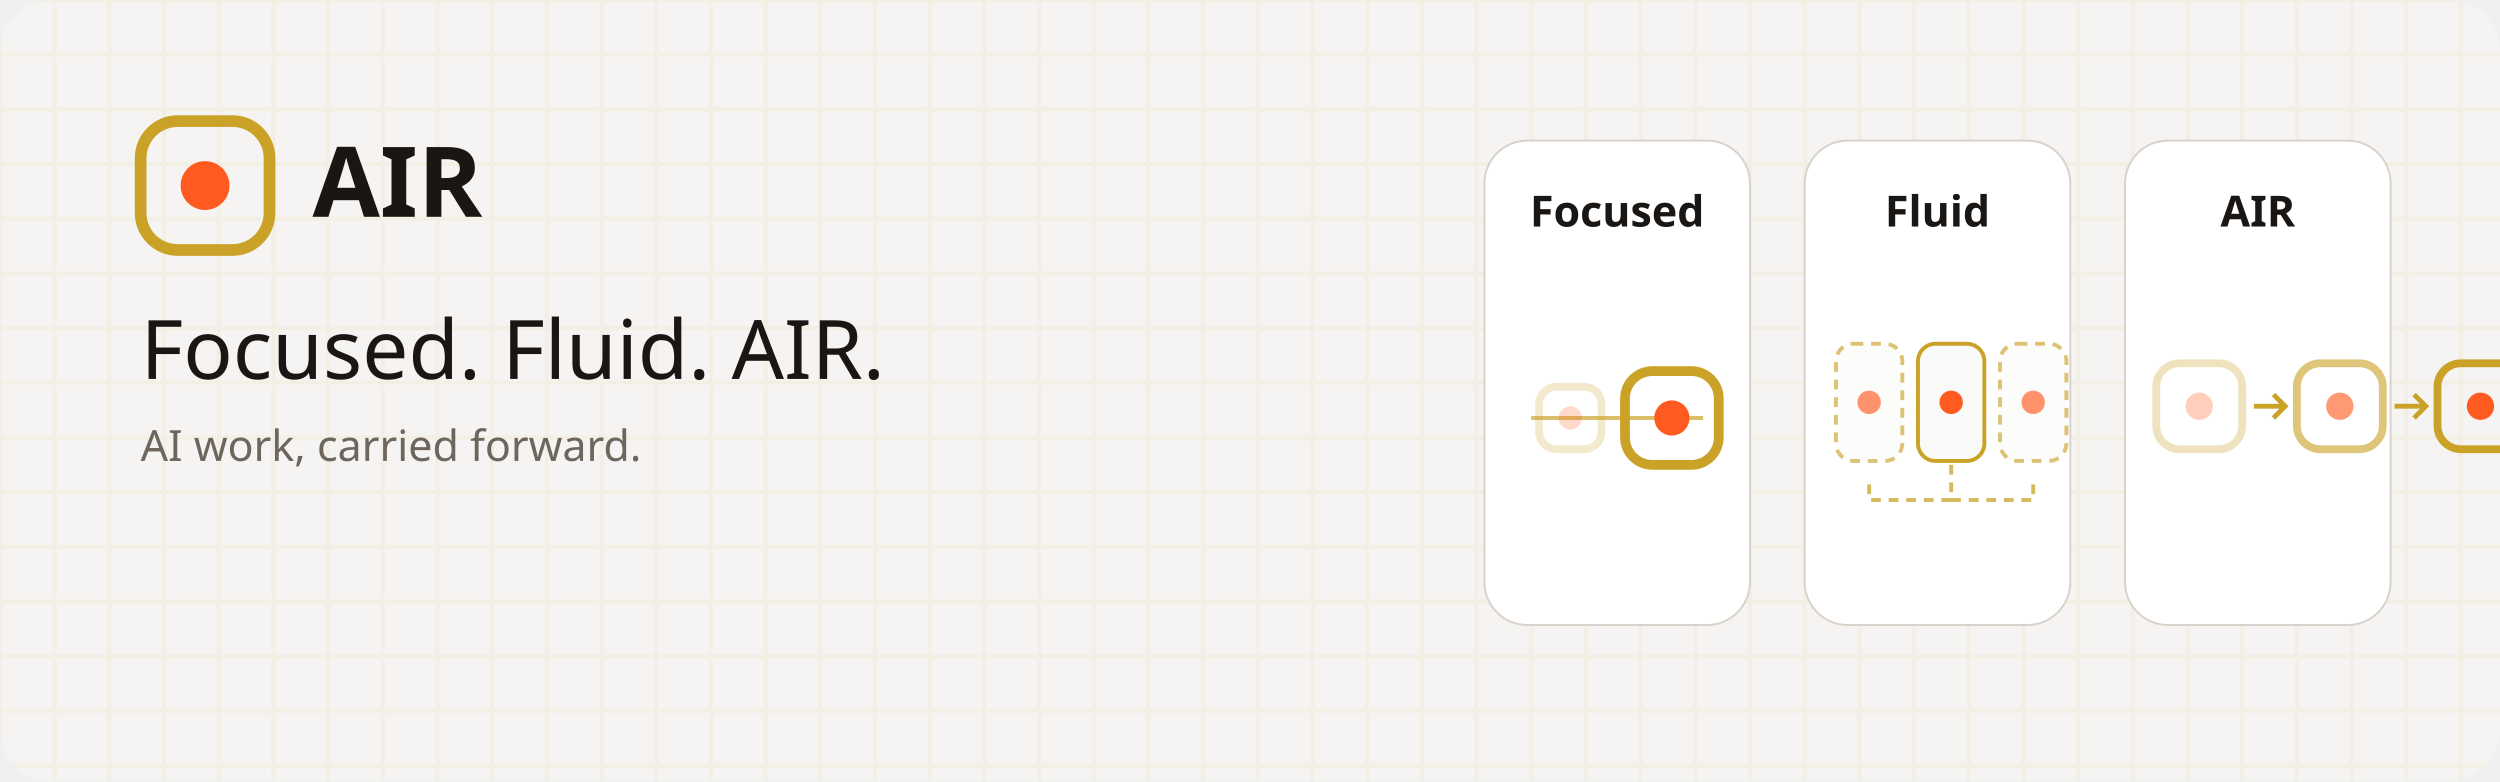
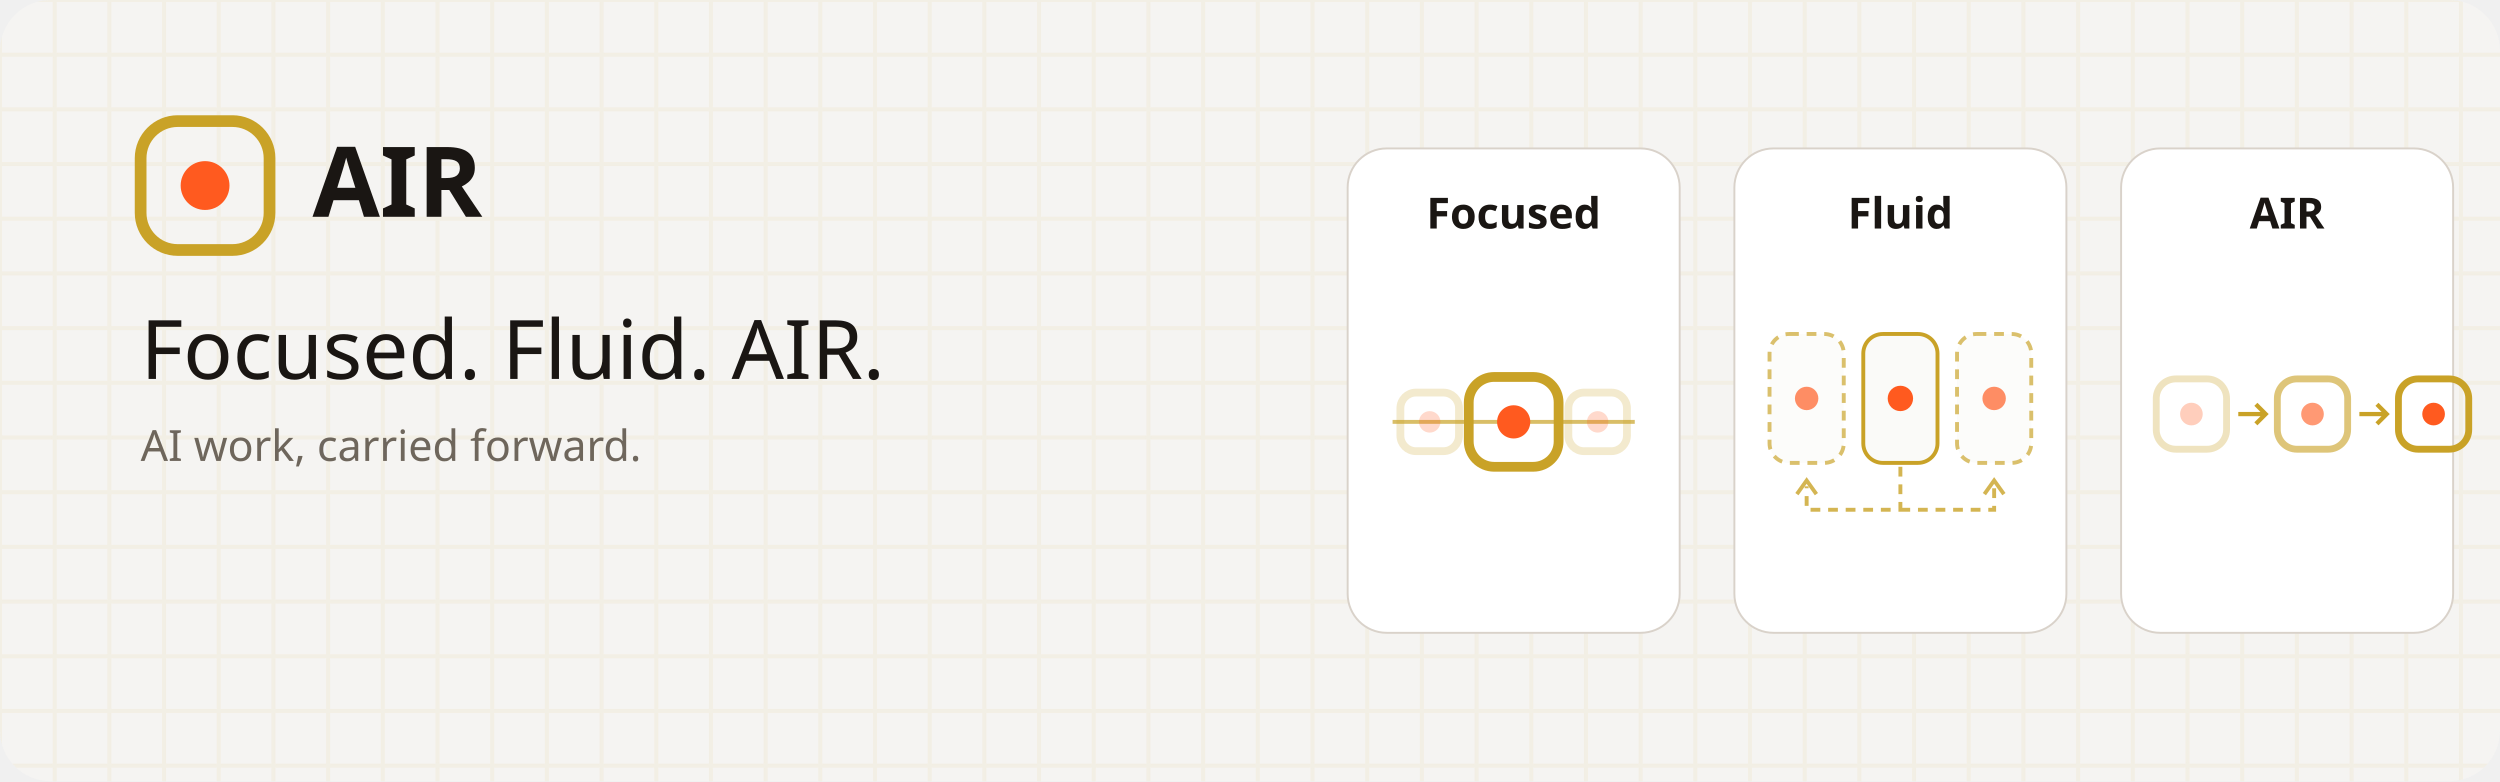
<svg xmlns="http://www.w3.org/2000/svg" width="1280" height="400" viewBox="0 0 1280 400" role="img" aria-label="AIR by VM4AI — Focused. Fluid. AIR. AI work, carried forward.">
  <style>@font-face{font-family:'Space Grotesk';font-style:normal;font-weight:400;src:url('../tokens/fonts/space-grotesk/space-grotesk-400.woff') format('woff')}@font-face{font-family:'Space Grotesk';font-style:normal;font-weight:500;src:url('../tokens/fonts/space-grotesk/space-grotesk-500.woff') format('woff')}@font-face{font-family:'Space Grotesk';font-style:normal;font-weight:700;src:url('../tokens/fonts/space-grotesk/space-grotesk-700.woff') format('woff')}.sg{font-family:'Space Grotesk',ui-sans-serif,system-ui,sans-serif}</style>
  <defs>
    <pattern id="g" width="28" height="28" patternUnits="userSpaceOnUse">
      <rect x=".5" y=".5" width="27" height="27" fill="none" stroke="#C9A227" stroke-width="1" opacity=".07" />
    </pattern>
  </defs>
  <rect width="1280" height="400" rx="26" fill="#F5F4F2" />
  <rect width="1280" height="400" rx="26" fill="url(#g)" />
  <g transform="translate(72 62)">
    <rect x="0" y="0" width="66" height="66" rx="19" fill="none" stroke="#C9A227" stroke-width="6" />
    <circle cx="33" cy="33" r="12.5" fill="#FF5A1F" />
    <text class="sg" x="88" y="49" font-size="50" font-weight="700" fill="#1A1613">AIR</text>
    <text class="sg" x="0" y="132" font-size="42" font-weight="500" fill="#1A1613">Focused. Fluid. AIR.</text>
    <text class="sg" x="0" y="174" font-size="22" font-weight="400" fill="#6E665C">AI work, carried forward.</text>
  </g>
-   <g transform="translate(760 72)">
-     <rect x="0" y="0" width="136" height="248" rx="22" fill="#FFFFFF" stroke="#D9D2CA" />
-     <rect x="164" y="0" width="136" height="248" rx="22" fill="#FFFFFF" stroke="#D9D2CA" />
-     <rect x="328" y="0" width="136" height="248" rx="22" fill="#FFFFFF" stroke="#D9D2CA" />
-     <text class="sg" x="68" y="44" text-anchor="middle" font-size="22" font-weight="700" fill="#1A1613">Focused</text>
-     <text class="sg" x="232" y="44" text-anchor="middle" font-size="22" font-weight="700" fill="#1A1613">Fluid</text>
-     <text class="sg" x="396" y="44" text-anchor="middle" font-size="22" font-weight="700" fill="#1A1613">AIR</text>
-     <line x1="24" y1="142" x2="112" y2="142" stroke="#C9A227" stroke-width="2" opacity=".7" />
+   <g transform="translate(690 70)">
+     <rect x="0" y="6" width="170" height="248" rx="20" fill="#FFFFFF" stroke="#D9D2CA" />
+     <rect x="198" y="6" width="170" height="248" rx="20" fill="#FFFFFF" stroke="#D9D2CA" />
+     <rect x="396" y="6" width="170" height="248" rx="20" fill="#FFFFFF" stroke="#D9D2CA" />
+     <text class="sg" x="85" y="47" text-anchor="middle" font-size="22" font-weight="700" fill="#1A1613">Focused</text>
+     <text class="sg" x="283" y="47" text-anchor="middle" font-size="22" font-weight="700" fill="#1A1613">Fluid</text>
+     <text class="sg" x="481" y="47" text-anchor="middle" font-size="22" font-weight="700" fill="#1A1613">AIR</text>
+     <line x1="23" y1="146" x2="147" y2="146" stroke="#C9A227" stroke-width="2" opacity=".7" />
    <g opacity=".23">
-       <rect x="28" y="126" width="32" height="32" rx="9" fill="none" stroke="#C9A227" stroke-width="4" />
-       <circle cx="44" cy="142" r="6" fill="#FF5A1F" />
+       <rect x="27" y="131" width="30" height="30" rx="8" fill="none" stroke="#C9A227" stroke-width="4" />
+       <circle cx="42" cy="146" r="5.5" fill="#FF5A1F" />
    </g>
-     <rect x="72" y="118" width="48" height="48" rx="14" fill="none" stroke="#C9A227" stroke-width="5" />
-     <circle cx="96" cy="142" r="9" fill="#FF5A1F" />
-     <g transform="translate(180 104)">
-       <rect x="0" y="0" width="34" height="60" rx="9" fill="#FAFAF8" stroke="#C9A227" stroke-width="2" stroke-dasharray="5 4" opacity=".65" />
-       <rect x="42" y="0" width="34" height="60" rx="9" fill="#FAFAF8" stroke="#C9A227" stroke-width="2" />
-       <rect x="84" y="0" width="34" height="60" rx="9" fill="#FAFAF8" stroke="#C9A227" stroke-width="2" stroke-dasharray="5 4" opacity=".65" />
-       <circle cx="17" cy="30" r="6" fill="#FF5A1F" opacity=".65" />
-       <circle cx="59" cy="30" r="6" fill="#FF5A1F" />
-       <circle cx="101" cy="30" r="6" fill="#FF5A1F" opacity=".65" />
-       <path d="M59 62v18H17v-10M59 80h42v-10" fill="none" stroke="#C9A227" stroke-width="2" stroke-dasharray="5 4" opacity=".75" />
+     <rect x="62" y="123" width="46" height="46" rx="13" fill="none" stroke="#C9A227" stroke-width="5" />
+     <circle cx="85" cy="146" r="8.5" fill="#FF5A1F" />
+     <g opacity=".23">
+       <rect x="113" y="131" width="30" height="30" rx="8" fill="none" stroke="#C9A227" stroke-width="4" />
+       <circle cx="128" cy="146" r="5.5" fill="#FF5A1F" />
    </g>
-     <g transform="translate(344 114)">
+     <g transform="translate(216 101)">
+       <rect x="0" y="0" width="38" height="66" rx="10" fill="#FAFAF8" stroke="#C9A227" stroke-width="2" stroke-dasharray="5 4" opacity=".68" />
+       <rect x="48" y="0" width="38" height="66" rx="10" fill="#FAFAF8" stroke="#C9A227" stroke-width="2" />
+       <rect x="96" y="0" width="38" height="66" rx="10" fill="#FAFAF8" stroke="#C9A227" stroke-width="2" stroke-dasharray="5 4" opacity=".68" />
+       <circle cx="19" cy="33" r="6" fill="#FF5A1F" opacity=".68" />
+       <circle cx="67" cy="33" r="6.5" fill="#FF5A1F" />
+       <circle cx="115" cy="33" r="6" fill="#FF5A1F" opacity=".68" />
+       <path d="M67 68v22H19v-12M67 90h48v-12" fill="none" stroke="#C9A227" stroke-width="2" stroke-dasharray="5 4" opacity=".8" />
+       <path d="M14 82l5-7 5 7M110 82l5-7 5 7" fill="none" stroke="#C9A227" stroke-width="2" opacity=".8" />
+     </g>
+     <g transform="translate(414 124)">
      <g opacity=".3">
-         <rect x="0" y="0" width="44" height="44" rx="12" fill="none" stroke="#C9A227" stroke-width="4" />
-         <circle cx="22" cy="22" r="7" fill="#FF5A1F" />
+         <rect x="0" y="0" width="36" height="36" rx="10" fill="none" stroke="#C9A227" stroke-width="3.5" />
+         <circle cx="18" cy="18" r="5.8" fill="#FF5A1F" />
      </g>
-       <path d="M50 22h16m-6-6 6 6-6 6" fill="none" stroke="#C9A227" stroke-width="2.5" />
+       <path d="M42 18h14m-5-5 5 5-5 5" fill="none" stroke="#C9A227" stroke-width="2.2" />
      <g opacity=".62">
-         <rect x="72" y="0" width="44" height="44" rx="12" fill="none" stroke="#C9A227" stroke-width="4" />
-         <circle cx="94" cy="22" r="7" fill="#FF5A1F" />
+         <rect x="62" y="0" width="36" height="36" rx="10" fill="none" stroke="#C9A227" stroke-width="3.5" />
+         <circle cx="80" cy="18" r="5.8" fill="#FF5A1F" />
      </g>
-       <path d="M122 22h16m-6-6 6 6-6 6" fill="none" stroke="#C9A227" stroke-width="2.5" />
-       <rect x="144" y="0" width="44" height="44" rx="12" fill="none" stroke="#C9A227" stroke-width="4" />
-       <circle cx="166" cy="22" r="7" fill="#FF5A1F" />
+       <path d="M104 18h14m-5-5 5 5-5 5" fill="none" stroke="#C9A227" stroke-width="2.2" />
+       <rect x="124" y="0" width="36" height="36" rx="10" fill="none" stroke="#C9A227" stroke-width="3.5" />
+       <circle cx="142" cy="18" r="5.8" fill="#FF5A1F" />
    </g>
  </g>
</svg>
